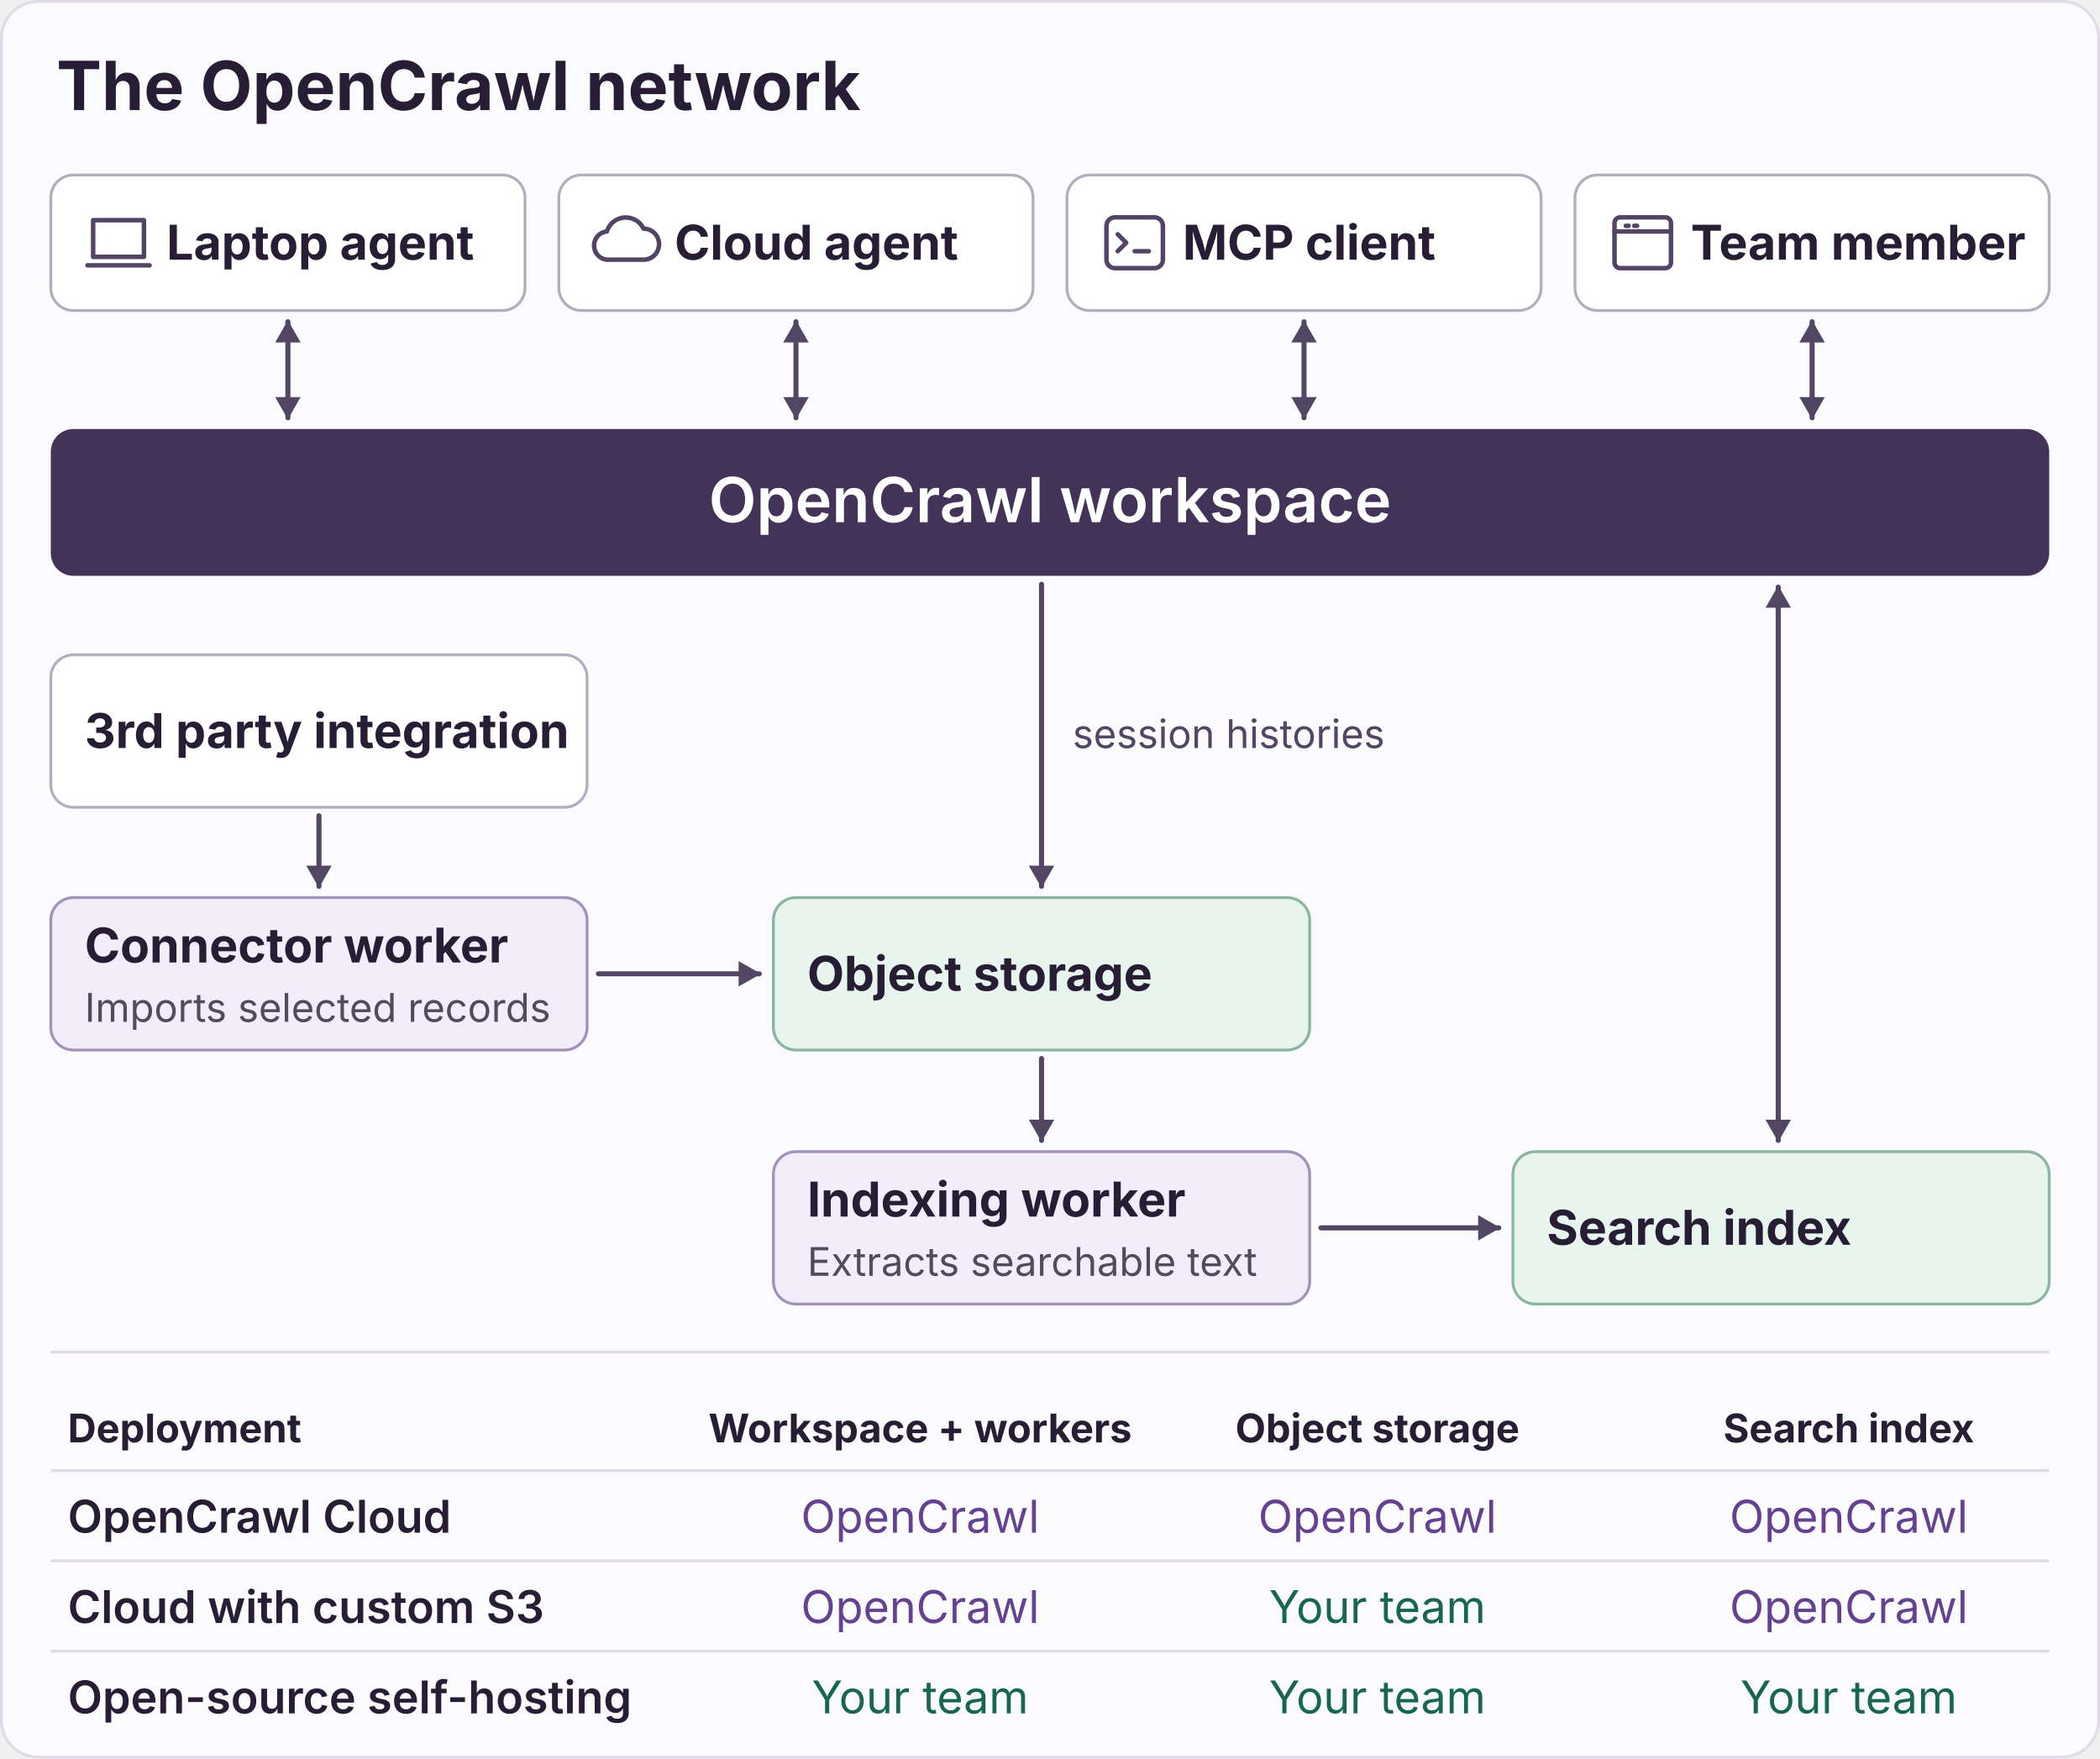
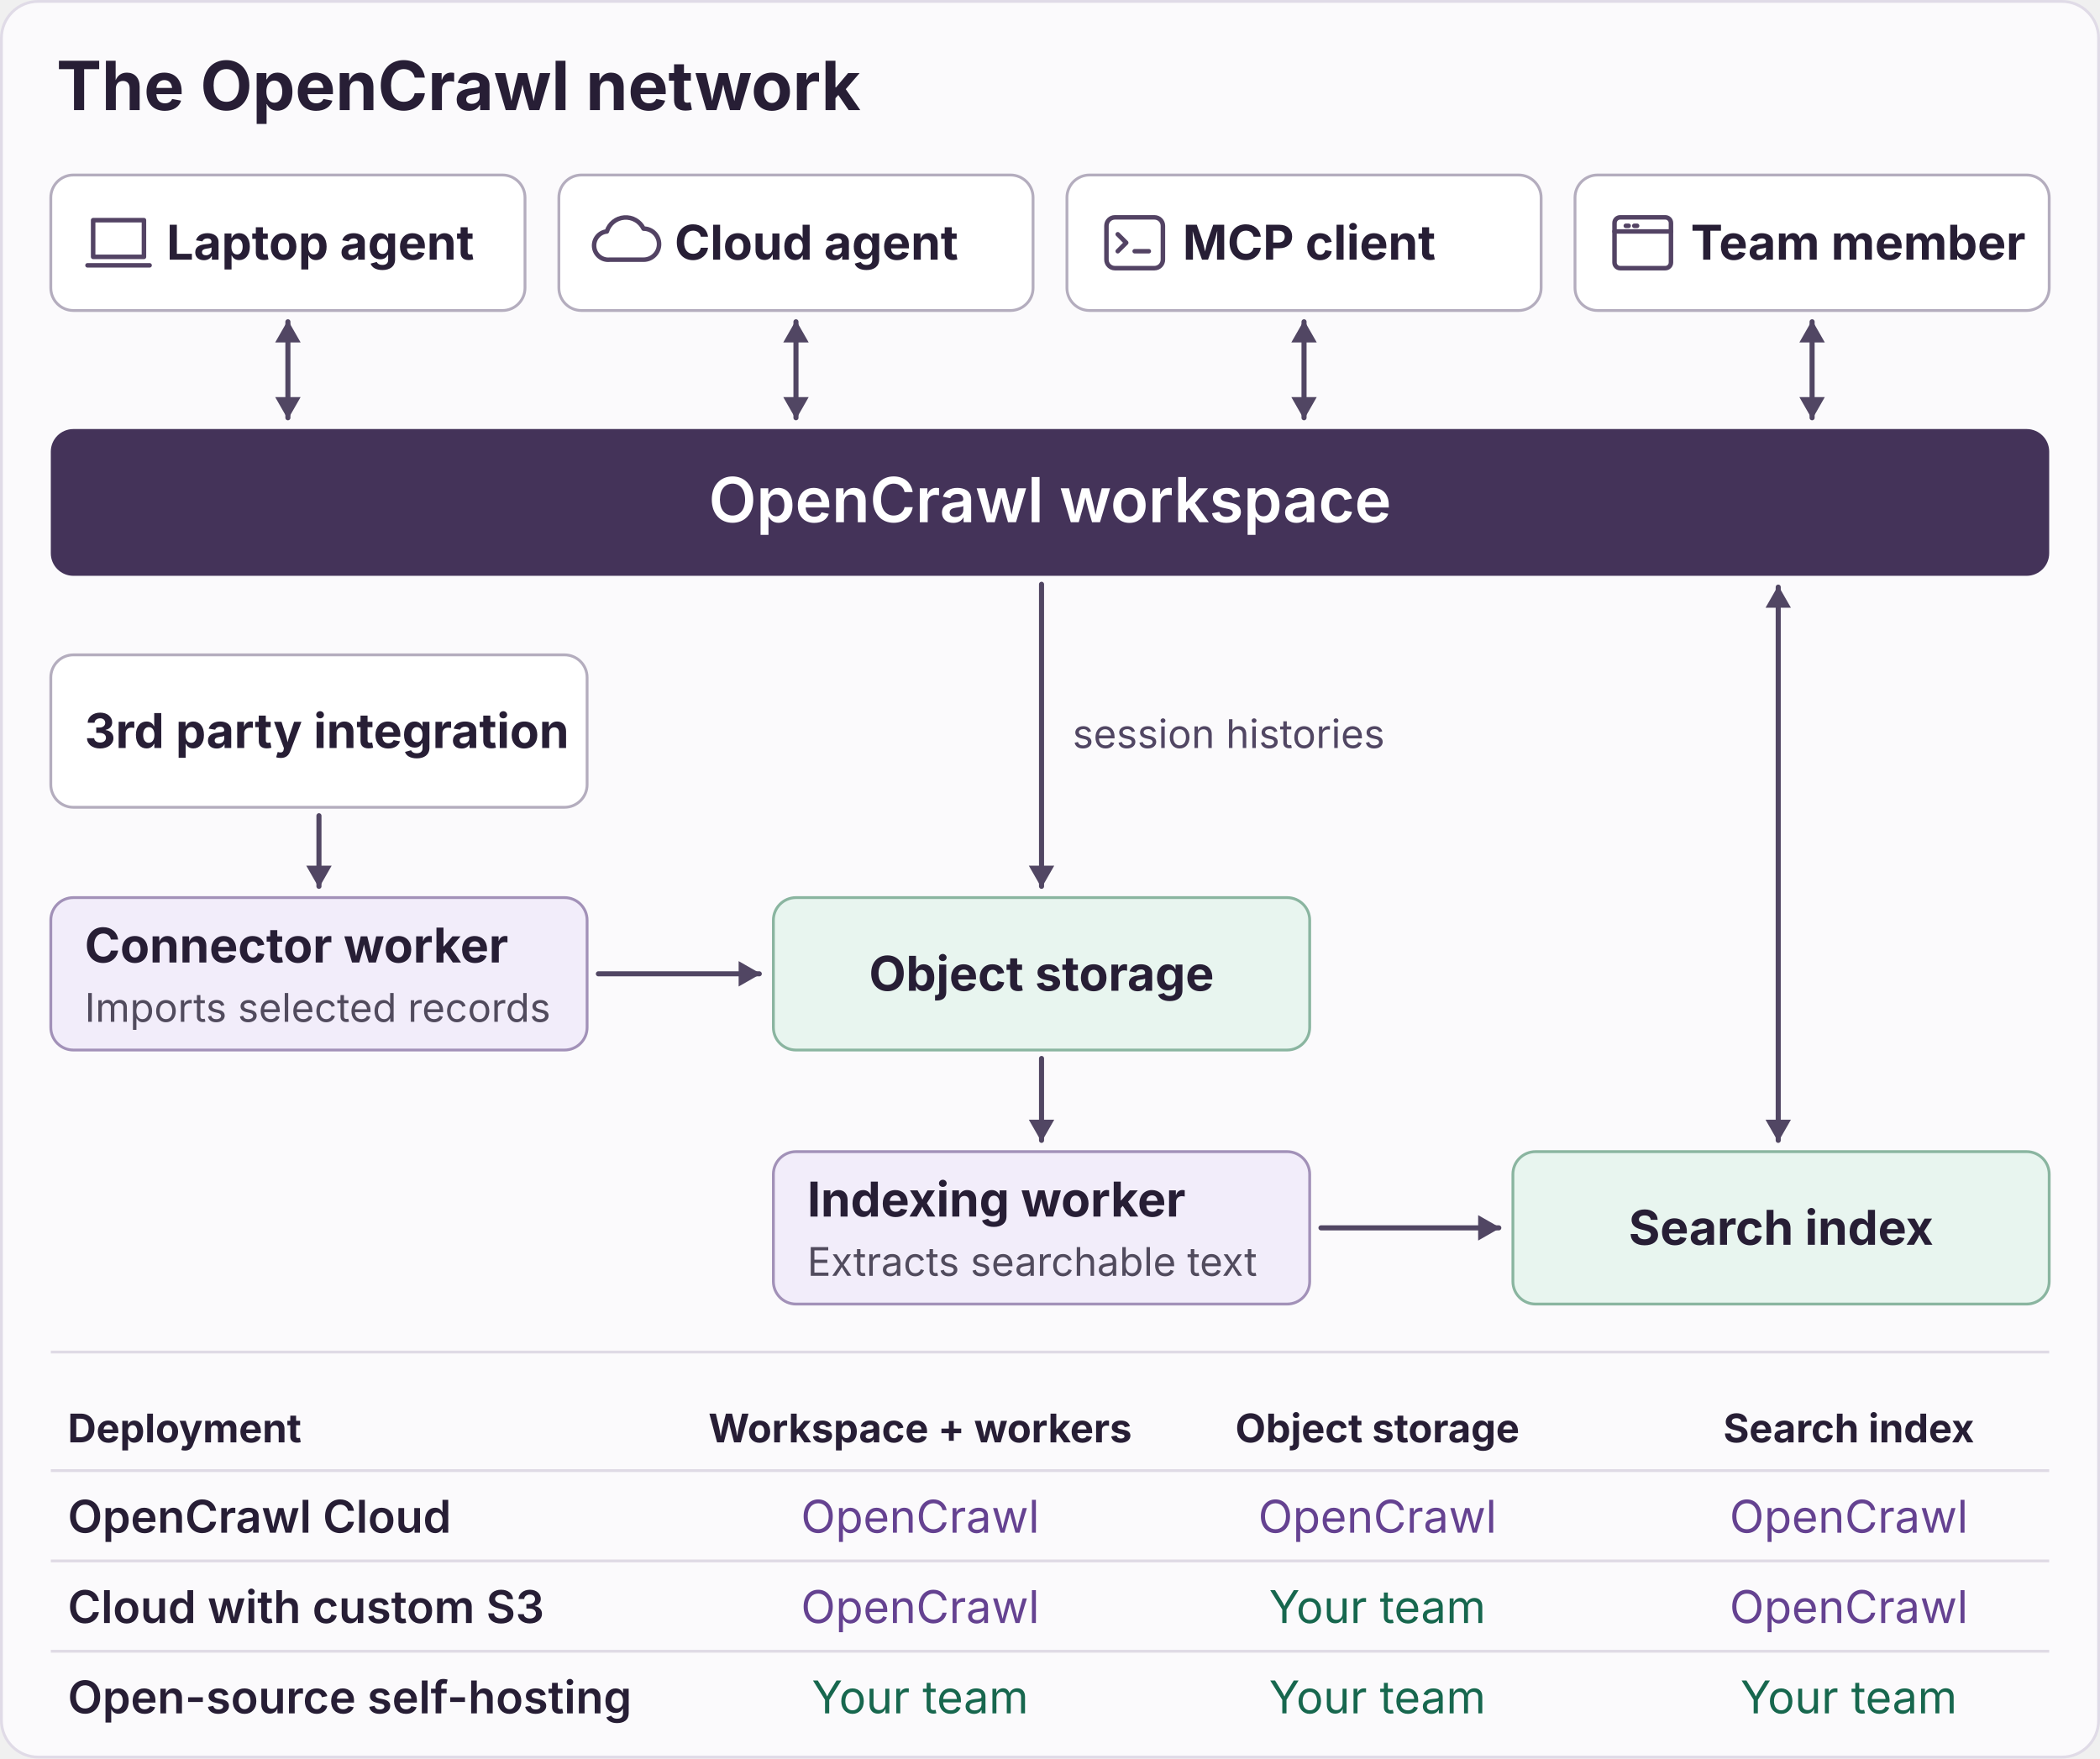
<svg xmlns="http://www.w3.org/2000/svg" width="744" height="623" viewBox="0 0 744 623" role="img" aria-labelledby="title desc">
  <defs>
    <marker id="tip" viewBox="0 0 8 8" refX="6.5" refY="4" markerWidth="5" markerHeight="5" orient="auto-start-reverse">
      <path d="m0 0 7 4-7 4z" fill="#514663" />
    </marker>
  </defs>
  <style>
    text{font-family:system-ui,-apple-system,'Segoe UI',sans-serif;fill:#271e35}
    .h{font-size:24px;font-weight:680}.node{font-size:17px;font-weight:650}
    .small,.edgeLabel{font-size:14px}.small{fill:#514b5d}.edgeLabel{fill:#514663}
    .cellhead,.teamtext,.hosttext{font-size:16px}.cellhead{font-weight:600}
    .hosttext{fill:#654291}.teamtext{fill:#17674e}.col{font-size:14px;font-weight:650}
    .client{fill:#fff;stroke:#b4adbe}.icon{fill:none;stroke:#534364;stroke-width:1.6;stroke-linejoin:round;stroke-linecap:round}
    .service{fill:#f2edfa;stroke:#a291b8}.store{fill:#e8f5ef;stroke:#8ab5a0}
    .api{fill:#443359}.inverse{fill:#fff;font-size:22px;font-weight:640}
    .edge{fill:none;stroke:#514663;stroke-width:1.8;stroke-linejoin:round;stroke-linecap:round}
    .rule{stroke:#dfdae5}.panel{fill:#fbfafc;stroke:#e0dbe7}
  </style>
  <rect x="0.5" y="0.5" width="743" height="622" rx="13" class="panel" />
  <text x="20" y="39" class="h" text-anchor="start">The OpenCrawl network</text>
  <g>
    <rect x="18" y="62" width="168" height="48" rx="8" class="client" />
    <g transform="translate(30 74)" class="icon">
      <path d="M3 4h18v13H3z M1 20h22" />
    </g>
    <text x="59" y="92" class="node" text-anchor="start">Laptop agent</text>
  </g>
  <g>
    <rect x="198" y="62" width="168" height="48" rx="8" class="client" />
    <g transform="translate(210 74)" class="icon">
      <path d="M6 18a5 5 0 0 1-1-10 7 7 0 0 1 13-1 5.5 5.5 0 0 1 0 11Z" />
    </g>
    <text x="239" y="92" class="node" text-anchor="start">Cloud agent</text>
  </g>
  <g>
    <rect x="378" y="62" width="168" height="48" rx="8" class="client" />
    <g transform="translate(390 74)" class="icon">
      <rect x="2" y="3" width="20" height="18" rx="3" />
      <path d="m6 9 3 3-3 3m6 0h5" />
    </g>
    <text x="419" y="92" class="node" text-anchor="start">MCP client</text>
  </g>
  <g>
    <rect x="558" y="62" width="168" height="48" rx="8" class="client" />
    <g transform="translate(570 74)" class="icon">
      <rect x="2" y="3" width="20" height="18" rx="2" />
      <path d="M2 8h20m-16-2h1m2 0h1" />
    </g>
    <text x="599" y="92" class="node" text-anchor="start">Team member</text>
  </g>
  <path d="M102 114V148" class="edge" marker-end="url(#tip)" marker-start="url(#tip)" />
  <path d="M282 114V148" class="edge" marker-end="url(#tip)" marker-start="url(#tip)" />
  <path d="M462 114V148" class="edge" marker-end="url(#tip)" marker-start="url(#tip)" />
  <path d="M642 114V148" class="edge" marker-end="url(#tip)" marker-start="url(#tip)" />
  <rect x="18" y="152" width="708" height="52" rx="8" class="api" />
  <text x="372" y="185" class="inverse" text-anchor="middle">OpenCrawl workspace</text>
  <g>
    <rect x="18" y="232" width="190" height="54" rx="8" class="client" />
    <text x="30" y="265" class="node" text-anchor="start">3rd party integration</text>
  </g>
  <g>
    <rect x="18" y="318" width="190" height="54" rx="8" class="service" />
    <text x="30" y="341" class="node" text-anchor="start">Connector worker</text>
    <text x="30" y="362" class="small" text-anchor="start">Imports selected records</text>
  </g>
  <g>
    <rect x="274" y="318" width="190" height="54" rx="8" class="store" />
-     <text x="286" y="351" class="node" text-anchor="start">Object storage</text>
+     <text x="369" y="351" class="node" text-anchor="middle">Object storage</text>
  </g>
  <g>
    <rect x="274" y="408" width="190" height="54" rx="8" class="service" />
    <text x="286" y="431" class="node" text-anchor="start">Indexing worker</text>
    <text x="286" y="452" class="small" text-anchor="start">Extracts searchable text</text>
  </g>
  <g>
    <rect x="536" y="408" width="190" height="54" rx="8" class="store" />
-     <text x="548" y="441" class="node" text-anchor="start">Search index</text>
+     <text x="631" y="441" class="node" text-anchor="middle">Search index</text>
  </g>
  <path d="M113 289V314" class="edge" marker-end="url(#tip)" />
  <path d="M212 345H269" class="edge" marker-end="url(#tip)" />
  <path d="M369 207V314" class="edge" marker-end="url(#tip)" />
  <text x="380" y="265" class="edgeLabel">session histories</text>
  <path d="M369 375V404" class="edge" marker-end="url(#tip)" />
  <path d="M468 435H531" class="edge" marker-end="url(#tip)" />
  <path d="M630 208V404" class="edge" marker-end="url(#tip)" marker-start="url(#tip)" />
  <path class="rule" d="M18 479H726" />
  <text x="24" y="511" class="col" text-anchor="start">Deployment</text>
  <text x="326" y="511" class="col" text-anchor="middle">Workspace + workers</text>
  <text x="488" y="511" class="col" text-anchor="middle">Object storage</text>
  <text x="655" y="511" class="col" text-anchor="middle">Search index</text>
  <path class="rule" d="M18 521H726 M18 553H726 M18 585H726" />
  <g>
    <text x="24" y="543" class="cellhead" text-anchor="start">OpenCrawl Cloud</text>
    <text x="326" y="543" class="hosttext" text-anchor="middle">OpenCrawl</text>
    <text x="488" y="543" class="hosttext" text-anchor="middle">OpenCrawl</text>
    <text x="655" y="543" class="hosttext" text-anchor="middle">OpenCrawl</text>
  </g>
  <g>
    <text x="24" y="575" class="cellhead" text-anchor="start">Cloud with custom S3</text>
    <text x="326" y="575" class="hosttext" text-anchor="middle">OpenCrawl</text>
    <text x="488" y="575" class="teamtext" text-anchor="middle">Your team</text>
    <text x="655" y="575" class="hosttext" text-anchor="middle">OpenCrawl</text>
  </g>
  <g>
    <text x="24" y="607" class="cellhead" text-anchor="start">Open-source self-hosting</text>
    <text x="326" y="607" class="teamtext" text-anchor="middle">Your team</text>
    <text x="488" y="607" class="teamtext" text-anchor="middle">Your team</text>
    <text x="655" y="607" class="teamtext" text-anchor="middle">Your team</text>
  </g>
</svg>
